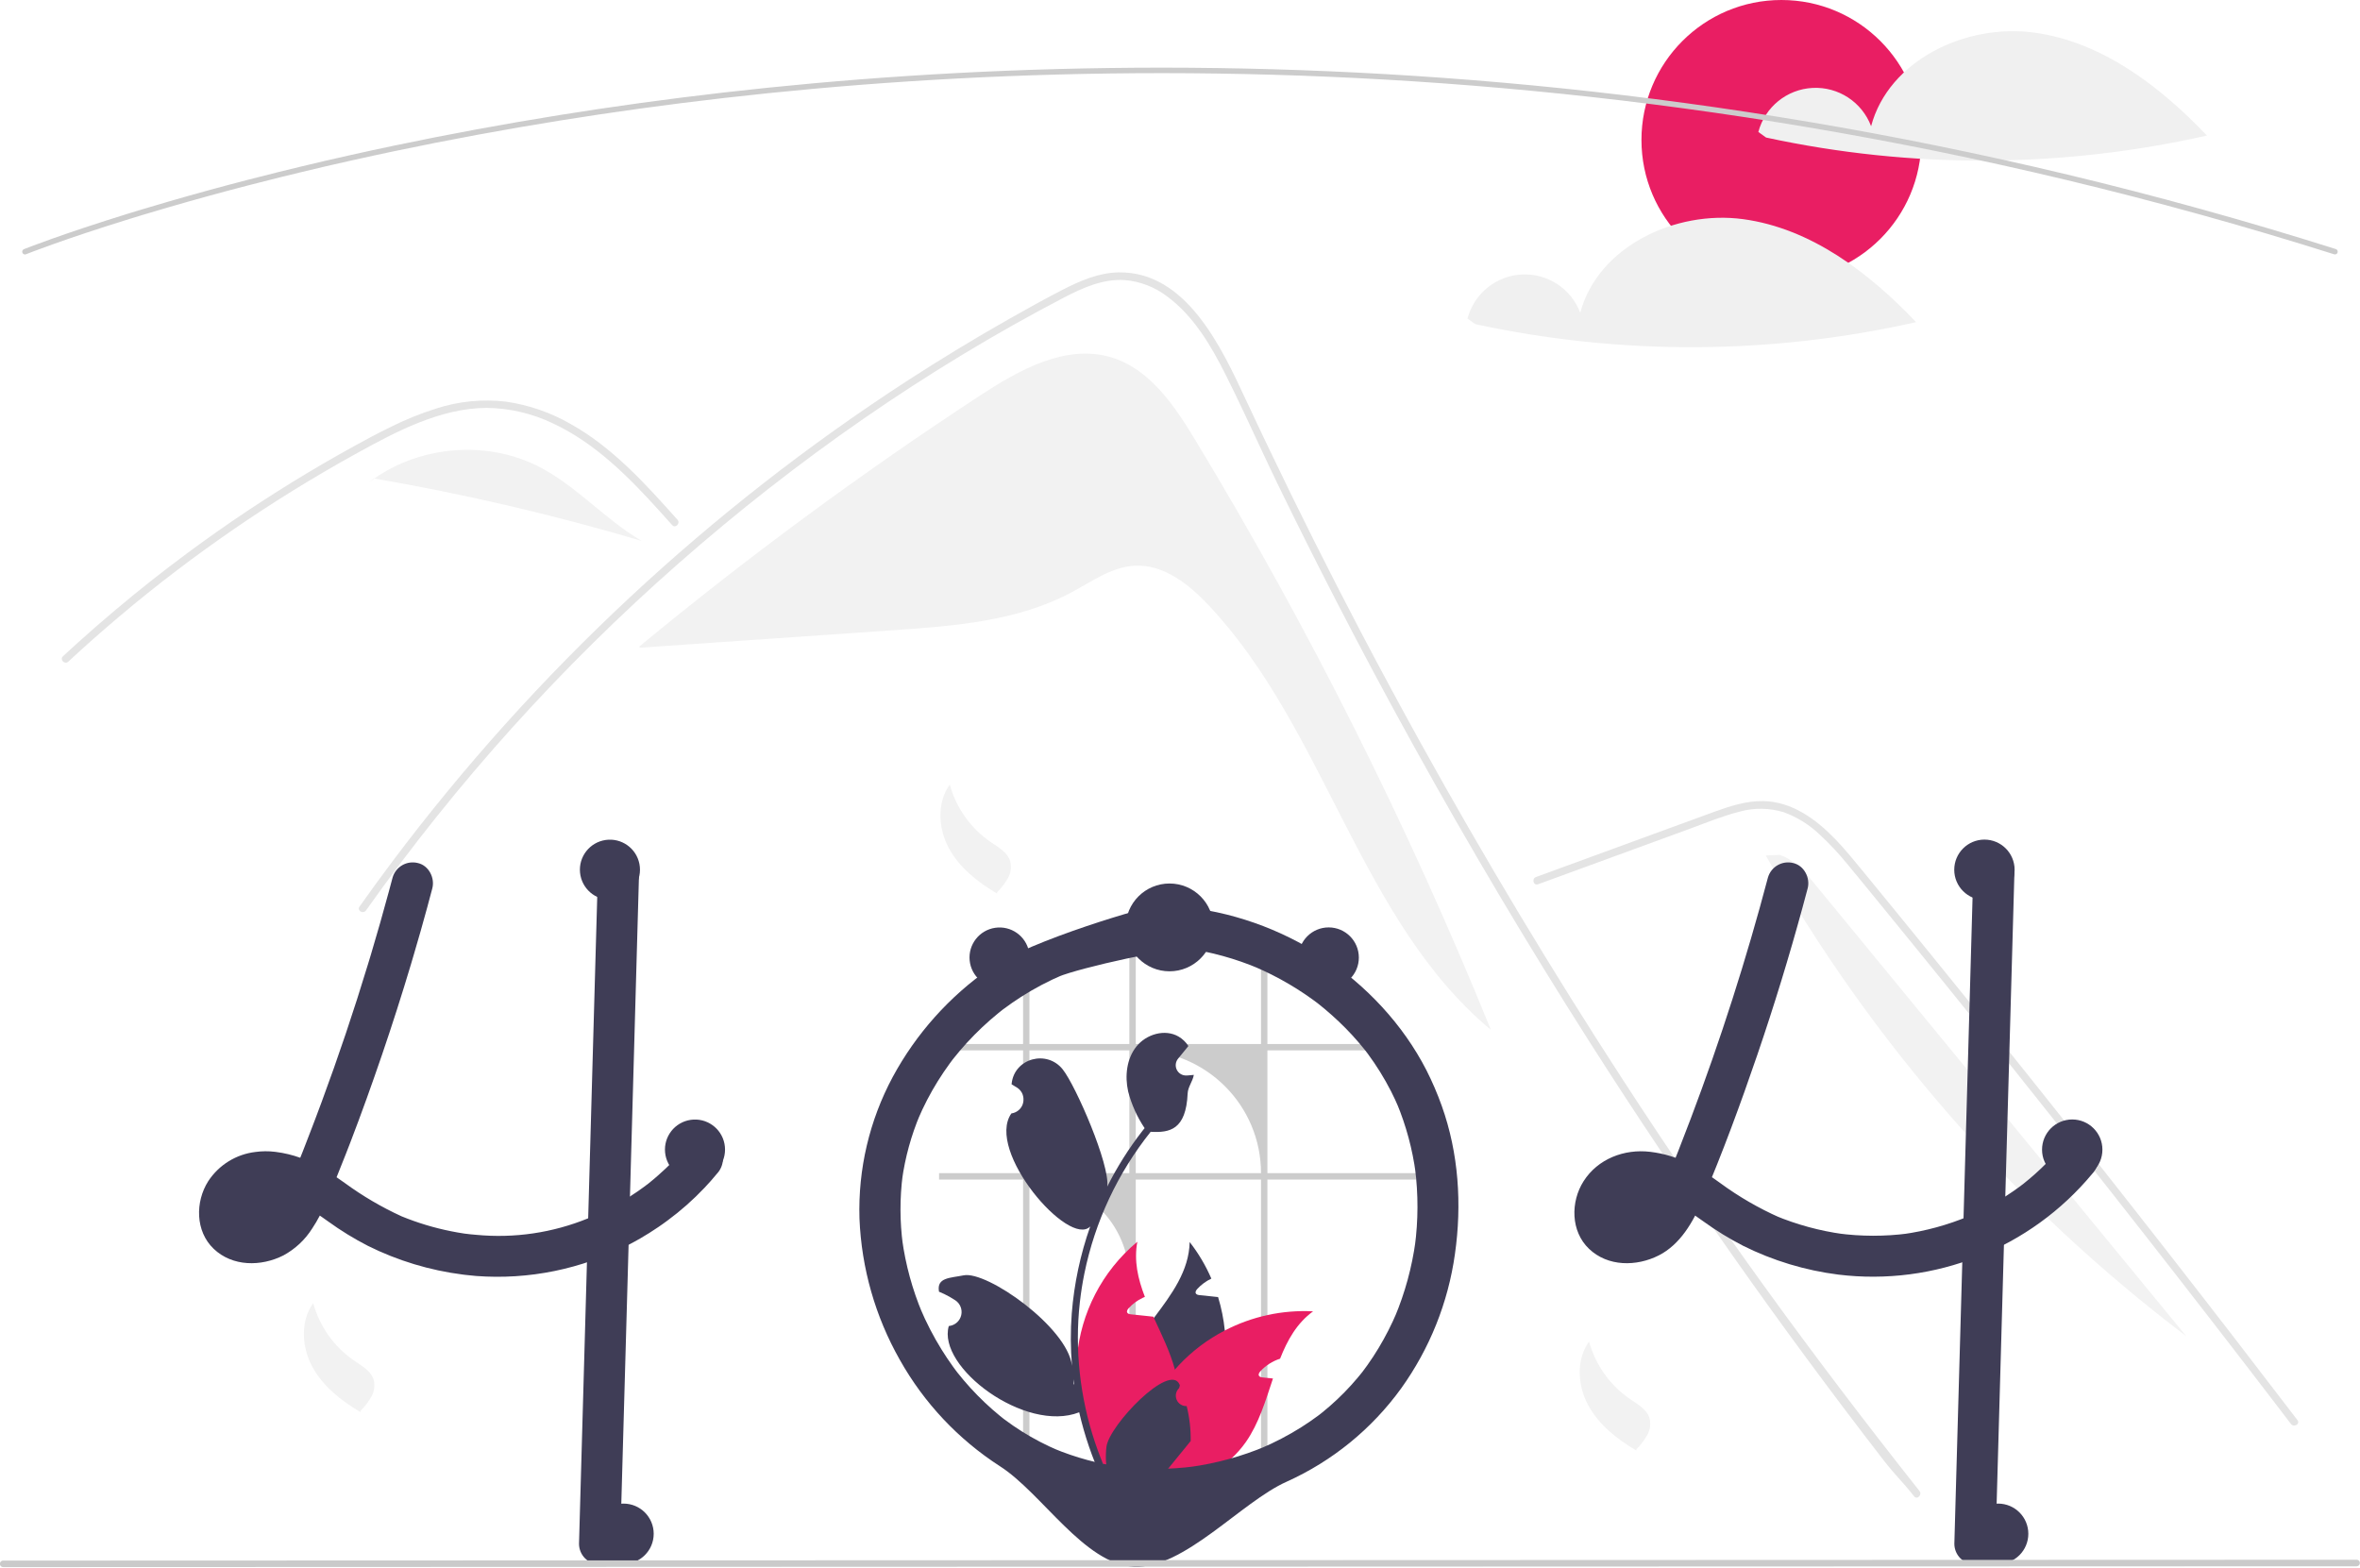
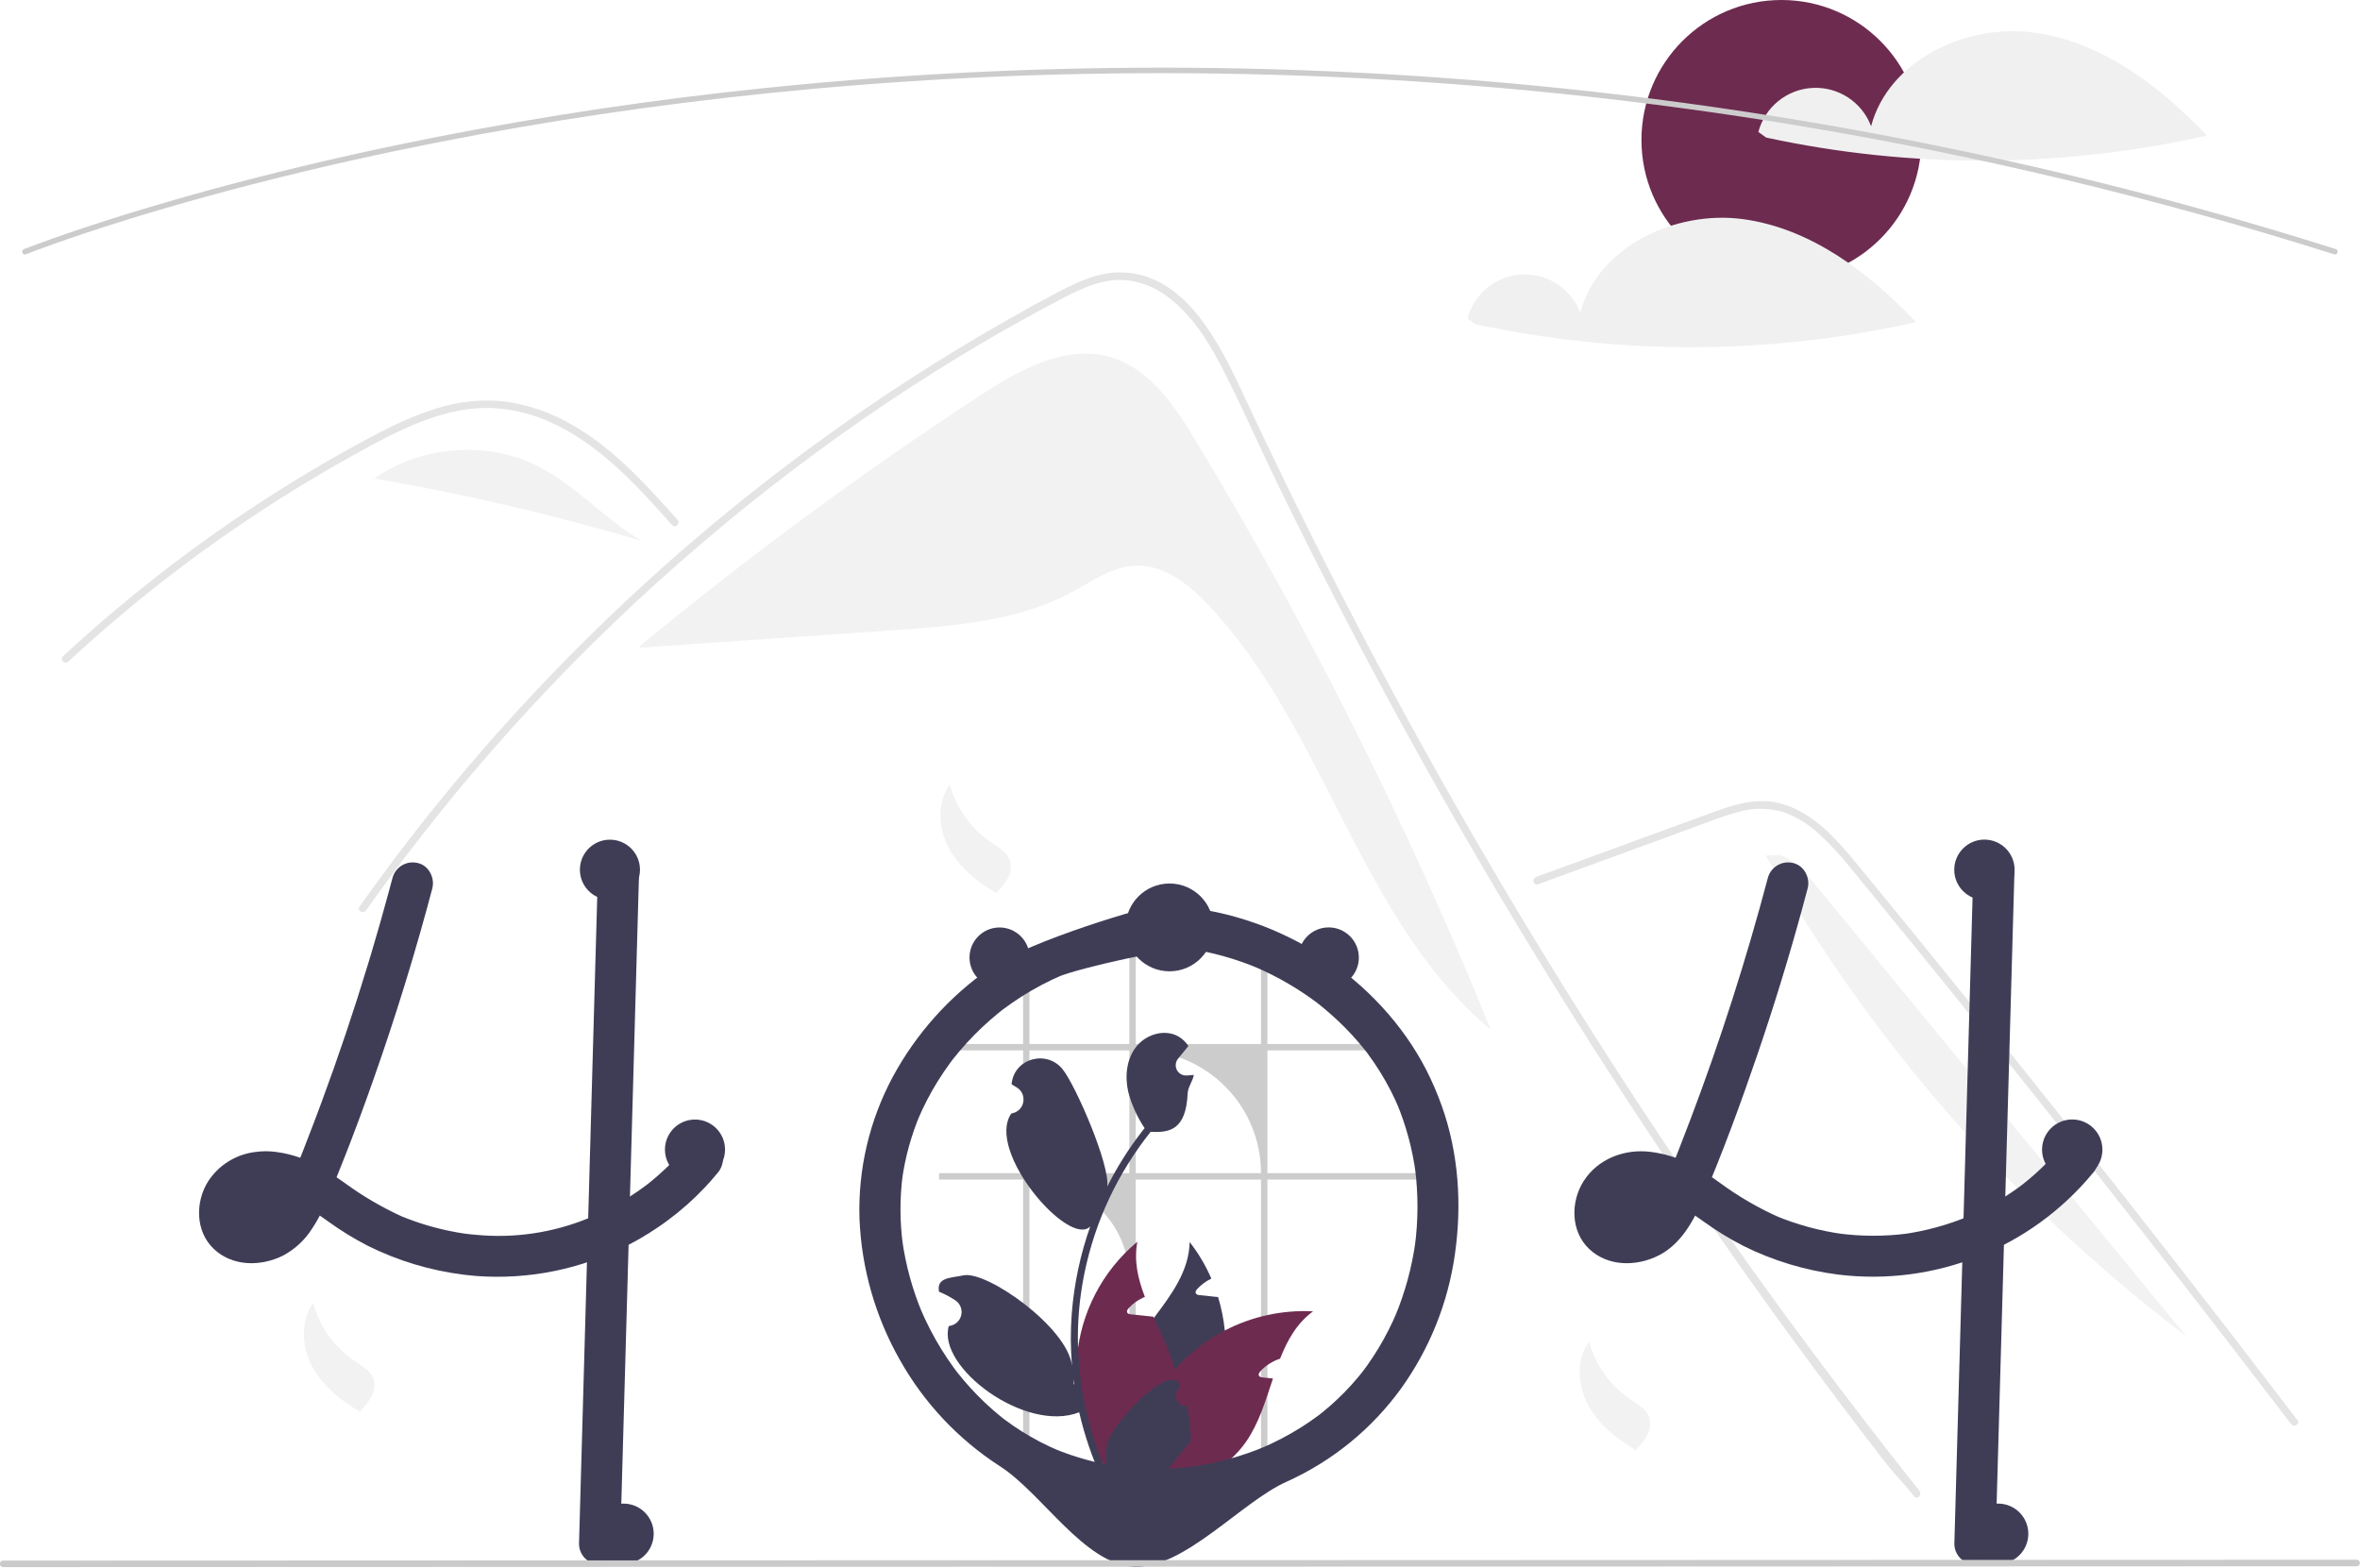
<svg xmlns="http://www.w3.org/2000/svg" data-name="Layer 1" width="860.131" height="571.148" viewBox="0 0 860.131 571.148">
  <path d="M605.67,324.953c-7.669-12.684-16.757-26.228-30.99-30.37-16.482-4.796-33.413,4.732-47.775,14.135a1392.157,1392.157,0,0,0-123.893,91.283l.043.492q46.226-3.188,92.451-6.376c22.265-1.535,45.296-3.283,64.972-13.816,7.467-3.997,14.745-9.336,23.206-9.708,10.512-.462,19.677,6.879,26.88,14.549,42.607,45.371,54.937,114.754,102.738,154.616A1516.995,1516.995,0,0,0,605.67,324.953Z" transform="translate(-169.9343 -164.426)" fill="#f2f2f2" />
  <path d="M867.571,709.781c-4.712-5.95-6.637-7.343-11.285-13.348q-56.764-73.416-106.708-151.792-33.924-53.23-64.483-108.504-14.549-26.278-28.3-52.969-10.67-20.695-20.865-41.638c-1.944-3.988-3.832-7.994-5.711-12.009-4.428-9.442-8.773-18.93-13.439-28.244-5.317-10.616-11.789-21.745-21.553-28.877a29.405,29.405,0,0,0-15.319-5.895c-7.948-.513-15.282,2.769-22.176,6.353-50.439,26.301-97.659,59.276-140.37,96.798A730.778,730.778,0,0,0,303.322,496.247c-1.008,1.439-3.392.064-2.374-1.384q6.009-8.498,12.257-16.813A734.817,734.817,0,0,1,500.805,303.064q18.248-11.826,37.183-22.542c6.362-3.603,12.752-7.16,19.251-10.497,6.371-3.273,13.137-6.215,20.416-6.325,24.77-.385,37.595,27.667,46.405,46.542q4.153,8.911,8.406,17.766,16.075,33.621,33.387,66.628,10.685,20.379,21.837,40.52,34.707,62.718,73.779,122.897c34.506,53.143,68.737,100.089,108.046,149.785C870.596,709.213,868.662,711.175,867.571,709.781Z" transform="translate(-169.9343 -164.426)" fill="#e4e4e4" />
  <path d="M414.916,355.804c-1.439-1.604-2.869-3.209-4.318-4.813-11.422-12.633-23.679-25.118-39.364-32.361a57.11,57.11,0,0,0-23.927-5.546c-8.562.028-16.932,2.273-24.843,5.418-3.74,1.494-7.398,3.19-11.001,4.996-4.116,2.072-8.159,4.281-12.183,6.509q-11.331,6.27-22.368,13.091-21.961,13.572-42.546,29.216-10.671,8.113-20.902,16.758-9.516,8.031-18.646,16.492c-1.302,1.201-3.245-.743-1.944-1.943,1.604-1.494,3.227-2.979,4.85-4.446q6.875-6.215,13.971-12.193,12.939-10.918,26.549-20.993,21.163-15.676,43.783-29.225,11.304-6.765,22.918-12.963c2.338-1.247,4.703-2.466,7.096-3.621a113.116,113.116,0,0,1,16.868-6.866,60.006,60.006,0,0,1,25.476-2.503,66.327,66.327,0,0,1,23.505,8.131c15.401,8.608,27.346,21.919,38.97,34.909C418.033,355.171,416.099,357.124,414.916,355.804Z" transform="translate(-169.9343 -164.426)" fill="#e4e4e4" />
  <path d="M730.477,486.711l36.905-13.498,18.323-6.702c5.968-2.183,11.921-4.667,18.09-6.23a28.539,28.539,0,0,1,16.374.209,37.738,37.738,0,0,1,12.771,7.917,103.64,103.64,0,0,1,10.475,11.186c3.989,4.794,7.92,9.639,11.868,14.467q24.441,29.891,48.563,60.041,24.121,30.15,47.92,60.556,23.857,30.48,47.385,61.216,2.882,3.765,5.76,7.534c1.06,1.388,3.449.02,2.375-1.388Q983.582,650.974,959.549,620.184q-24.092-30.864-48.516-61.466-24.424-30.601-49.179-60.937-6.167-7.558-12.354-15.099c-3.48-4.241-6.92-8.527-10.736-12.474-7.005-7.245-15.758-13.648-26.234-13.822-6.16-.102-12.121,1.852-17.844,3.923-6.17,2.232-12.325,4.506-18.486,6.759l-37.163,13.592-9.291,3.398c-1.649.603-.937,3.262.731,2.652Z" transform="translate(-169.9343 -164.426)" fill="#e4e4e4" />
  <path d="M366.377,334.526c-18.754-9.639-42.771-7.751-60.005,4.291a855.847,855.847,0,0,1,97.371,22.726C390.46,353.759,380.07,341.563,366.377,334.526Z" transform="translate(-169.9343 -164.426)" fill="#f2f2f2" />
  <path d="M306.188,338.784l-3.61,2.935c1.221-1.027,2.491-1.99,3.795-2.901C306.311,338.807,306.249,338.795,306.188,338.784Z" transform="translate(-169.9343 -164.426)" fill="#f2f2f2" />
  <path d="M831.549,486.846c-3.633-4.422-7.56-9.052-12.994-10.848l-5.073.2A575.436,575.436,0,0,0,966.749,651.418Q899.149,569.132,831.549,486.846Z" transform="translate(-169.9343 -164.426)" fill="#f2f2f2" />
  <path d="M516.084,450.367A37.481,37.481,0,0,0,531.015,471.325c2.82,1.92,6.157,3.762,7.122,7.035a8.379,8.379,0,0,1-.874,6.15,24.884,24.884,0,0,1-3.861,5.041l-.137.512c-6.998-4.147-13.656-9.393-17.522-16.551s-4.406-16.539.341-23.145" transform="translate(-169.9343 -164.426)" fill="#f2f2f2" />
  <path d="M749.084,653.367A37.481,37.481,0,0,0,764.015,674.325c2.82,1.92,6.157,3.762,7.122,7.035a8.379,8.379,0,0,1-.874,6.15,24.884,24.884,0,0,1-3.861,5.041l-.137.512c-6.998-4.147-13.656-9.393-17.522-16.551s-4.406-16.539.341-23.145" transform="translate(-169.9343 -164.426)" fill="#f2f2f2" />
  <path d="M284.084,639.367A37.481,37.481,0,0,0,299.015,660.325c2.82,1.92,6.157,3.762,7.122,7.035a8.379,8.379,0,0,1-.874,6.15,24.884,24.884,0,0,1-3.861,5.041l-.137.512c-6.998-4.147-13.656-9.393-17.522-16.551s-4.406-16.539.341-23.145" transform="translate(-169.9343 -164.426)" fill="#f2f2f2" />
-   <circle cx="649.249" cy="51" r="51" fill="#e91e63" />
+   <circle cx="649.249" cy="51" r="51" fill="#6D2B50" />
  <path d="M911.219,176.296c-24.717-3.341-52.935,10.019-59.341,34.124a21.597,21.597,0,0,0-41.094,2.109l2.83,2.027a372.275,372.275,0,0,0,160.659-.726C957.079,195.76,935.935,179.637,911.219,176.296Z" transform="translate(-169.9343 -164.426)" fill="#f0f0f0" />
  <path d="M805.219,244.296c-24.717-3.341-52.935,10.019-59.341,34.124a21.597,21.597,0,0,0-41.094,2.109l2.83,2.027a372.275,372.275,0,0,0,160.659-.726C851.079,263.76,829.935,247.637,805.219,244.296Z" transform="translate(-169.9343 -164.426)" fill="#f0f0f0" />
  <path d="M1020.946,257.154a.982.982,0,0,1-.302-.047C756.237,173.489,523.199,184.424,374.264,208.321c-20.269,3.251-40.591,7.006-60.404,11.161-5.058,1.06-10.306,2.195-15.597,3.378-6.319,1.407-12.554,2.856-18.532,4.306q-3.873.917-7.595,1.849c-3.758.928-7.572,1.895-11.66,2.957-4.568,1.178-9.209,2.413-13.797,3.672a.442.442,0,0,1-.051.015l0.0.001c-5.183,1.415-10.338,2.871-15.323,4.325-2.698.779-5.304,1.548-7.799,2.307-.279.077-.526.151-.776.228l-.536.163c-.311.095-.617.188-.924.275l-.02.006 0.0.001-.812.252c-.968.293-1.912.579-2.841.864-24.545,7.566-38.038,12.949-38.171,13.002a1,1,0,1,1-.744-1.856c.134-.053,13.693-5.463,38.328-13.058.932-.286,1.879-.572,2.85-.866l.754-.234c.026-.01.052-.018.078-.025.305-.087.61-.18.919-.273l.537-.163c.268-.081.531-.161.801-.235,2.479-.754,5.093-1.524,7.798-2.307,4.987-1.455,10.147-2.911,15.334-4.328.016-.006.033-.01.049-.015v-.001c4.604-1.263,9.263-2.503,13.845-3.685,4.094-1.063,7.915-2.032,11.68-2.962q3.738-.93,7.609-1.853c5.985-1.451,12.233-2.902,18.563-4.312,5.299-1.184,10.556-2.322,15.622-3.383,19.843-4.162,40.198-7.923,60.497-11.179C523.096,182.415,756.467,171.463,1021.246,255.201a1.0 1,0,0,1-.301,1.953Z" transform="translate(-169.9343 -164.426)" fill="#ccc" />
  <path d="M432.923,584.266a6.729,6.729,0,0,0-1.7-2.67,6.43,6.43,0,0,0-.92-.71c-2.61-1.74-6.51-2.13-8.99,0a5.81,5.81,0,0,0-.69.71q-1.11,1.365-2.28,2.67c-1.28,1.46-2.59,2.87-3.96,4.24-.39.38-.78.77-1.18,1.15-.23.23-.46.45-.69.67-.88.84-1.78,1.65-2.69,2.45-.48.43-.96.85-1.45,1.26-.73.61-1.46,1.22-2.2,1.81-.07.05-.14.1-.21.16-.02.01-.03.03-.05.04-.01,0-.02,0-.03.02a.179.179,0,0,0-.07.05c-.22.15-.37.25-.48.34.04-.02.08-.05.12-.07-.18.14-.37.28-.55.42-1.75,1.29-3.54,2.53-5.37,3.69a99.21,99.21,0,0,1-14.22,7.55c-.33.13-.67.27-1.01.4a85.97,85.97,0,0,1-40.85,6.02q-2.13-.165-4.26-.45c-1.64-.24-3.27-.53-4.89-.86a97.932,97.932,0,0,1-18.02-5.44,118.652,118.652,0,0,1-20.66-12.12c-1-.71-2.01-1.42-3.02-2.11,1.15-2.82,2.28-5.64,3.38-8.48.55-1.37,1.08-2.74,1.6-4.12,4.09-10.63,7.93-21.36,11.61-32.13q5.58-16.365,10.53-32.92.51-1.68.99-3.36,2.595-8.745,4.98-17.53c.15-.57.31-1.13.45-1.7q.69-2.52,1.35-5.04c1-3.79-1.26-8.32-5.24-9.23a7.634,7.634,0,0,0-9.22,5.24c-.43,1.62-.86,3.23-1.3,4.85q-3.165,11.745-6.66,23.41-.51,1.68-1.02,3.36-7.71,25.41-16.93,50.31-1.11,3.015-2.25,6.01c-.37.98-.74,1.96-1.12,2.94-.73,1.93-1.48,3.86-2.23,5.79-.43,1.13-.87,2.26-1.31,3.38-.29.71-.57,1.42-.85,2.12a41.809,41.809,0,0,0-8.81-2.12l-.48-.06a27.397,27.397,0,0,0-7.01.06,23.914,23.914,0,0,0-17.24,10.66c-4.77,7.51-4.71,18.25,1.98,24.63,6.89,6.57,17.32,6.52,25.43,2.41a28.351,28.351,0,0,0,10.52-9.86,50.569,50.569,0,0,0,2.74-4.65c.21.14.42.28.63.43.8.56,1.6,1.13,2.39,1.69a111.738,111.738,0,0,0,14.51,8.91,108.359,108.359,0,0,0,34.62,10.47c.27.03.53.07.8.1,1.33.17,2.67.3,4.01.41a103.782,103.782,0,0,0,55.58-11.36q2.175-1.125,4.31-2.36,3.315-1.92,6.48-4.08c1.15-.78,2.27-1.57,3.38-2.4a101.042,101.042,0,0,0,13.51-11.95q2.355-2.475,4.51-5.11a8.061,8.061,0,0,0,2.2-5.3A7.564,7.564,0,0,0,432.923,584.266Zm-165.59,23.82c.21-.15.42-.31.62-.47C267.893,607.766,267.603,607.936,267.333,608.086Zm3.21-3.23c-.23.26-.44.52-.67.78a23.366,23.366,0,0,1-2.25,2.2c-.11.1-.23.2-.35.29a.01.01,0,0,0-.01.01,3.804,3.804,0,0,0-.42.22q-.645.39-1.32.72a17.005,17.005,0,0,1-2.71.75,16.799,16.799,0,0,1-2.13.02h-.02a14.823,14.823,0,0,1-1.45-.4c-.24-.12-.47-.26-.7-.4-.09-.08-.17-.16-.22-.21a2.44,2.44,0,0,1-.27-.29.01.01,0,0,0-.01-.01c-.11-.2-.23-.4-.34-.6a.031.031,0,0,1-.01-.02c-.08-.25-.15-.51-.21-.77a12.511,12.511,0,0,1,.01-1.37,13.467,13.467,0,0,1,.54-1.88,11.068,11.068,0,0,1,.69-1.26c.02-.04.12-.2.23-.38.01-.01.01-.01.01-.02.15-.17.3-.35.46-.51.27-.3.56-.56.85-.83a18.022,18.022,0,0,1,1.75-1.01,19.481,19.481,0,0,1,2.93-.79,24.989,24.989,0,0,1,4.41.04,30.301,30.301,0,0,1,4.1,1.01,36.945,36.945,0,0,1-2.77,4.54C270.623,604.746,270.583,604.806,270.543,604.856Zm-11.12-3.29a2.18,2.18,0,0,1-.31.39A1.409,1.409,0,0,1,259.423,601.566Z" transform="translate(-169.9343 -164.426)" fill="#3f3d56" />
  <path d="M402.863,482.136q-.135,4.71-.27,9.42-.285,10.455-.59,20.92-.315,11.775-.66,23.54-.165,6.075-.34,12.15-.465,16.365-.92,32.72c-.03,1.13-.07,2.25-.1,3.38q-.225,8.115-.45,16.23-.255,8.805-.5,17.61-.18,6.6-.37,13.21-1.35,47.895-2.7,95.79a7.648,7.648,0,0,1-7.5,7.5,7.561,7.561,0,0,1-7.5-7.5q.75-26.94,1.52-53.88.675-24.36,1.37-48.72.225-8.025.45-16.06.345-12.09.68-24.18c.03-1.13.07-2.25.1-3.38.02-.99.05-1.97.08-2.96q.66-23.475,1.32-46.96.27-9.24.52-18.49.3-10.545.6-21.08c.09-3.09.17-6.17.26-9.26a7.648,7.648,0,0,1,7.5-7.5A7.561,7.561,0,0,1,402.863,482.136Z" transform="translate(-169.9343 -164.426)" fill="#3f3d56" />
  <path d="M814.291,484.217a893.238,893.238,0,0,1-28.161,87.941c-3.007,7.946-6.083,15.877-9.371,23.712l.756-1.792a54.583,54.583,0,0,1-5.59,10.612q-.229.321-.467.636,1.166-1.49.443-.589c-.254.301-.505.602-.768.895a23.664,23.664,0,0,1-2.249,2.203q-.301.258-.612.504l.938-.729c-.109.257-.873.597-1.111.743a18.254,18.254,0,0,1-2.405,1.219l1.792-.756a19.086,19.086,0,0,1-4.231,1.161l1.994-.268a17.021,17.021,0,0,1-4.298.046l1.994.268a14.002,14.002,0,0,1-3.405-.917l1.792.756a12.012,12.012,0,0,1-1.679-.896c-.271-.177-1.105-.809-.015.025,1.133.866.146.074-.088-.156-.194-.192-.37-.4-.56-.595-.882-.905.996,1.557.397.499a18.182,18.182,0,0,1-.878-1.637l.756,1.792a11.925,11.925,0,0,1-.728-2.651l.268,1.994a13.651,13.651,0,0,1-.003-3.405l-.268,1.994a15.964,15.964,0,0,1,.995-3.68l-.756,1.792a16.729,16.729,0,0,1,1.178-2.298,6.729,6.729,0,0,1,.729-1.071c.049.016-1.269,1.513-.569.757.183-.198.354-.406.539-.602.296-.314.614-.601.926-.898,1.045-.994-1.462.966-.257.179a19.049,19.049,0,0,1,2.749-1.499l-1.792.756a20.311,20.311,0,0,1,4.995-1.34l-1.994.268a25.628,25.628,0,0,1,6.461.076l-1.994-.268a33.211,33.211,0,0,1,7.892,2.22l-1.792-.756c5.39,2.314,10.163,5.749,14.928,9.118a111.95,111.95,0,0,0,14.506,8.906,108.388,108.388,0,0,0,34.622,10.474,103.933,103.933,0,0,0,92.586-36.752,8.078,8.078,0,0,0,2.197-5.303,7.632,7.632,0,0,0-2.197-5.303c-2.752-2.526-7.949-3.239-10.607,0a95.636,95.636,0,0,1-8.107,8.727q-2.017,1.914-4.142,3.71-1.214,1.026-2.461,2.011c-.393.311-1.619,1.138.263-.197-.431.306-.845.64-1.271.955a99.269,99.269,0,0,1-20.332,11.565l1.792-.756a96.836,96.836,0,0,1-24.171,6.622l1.994-.268a97.643,97.643,0,0,1-25.754-.038l1.994.268a99.8,99.8,0,0,1-24.857-6.77l1.792.756a116.025,116.025,0,0,1-21.736-12.591,86.877,86.877,0,0,0-11.113-6.994,42.824,42.824,0,0,0-14.438-4.389c-9.439-1.111-19.057,2.566-24.246,10.72-4.776,7.505-4.714,18.244,1.974,24.625,6.888,6.572,17.318,6.517,25.436,2.406,7.817-3.959,12.513-12.185,15.815-19.942,7.431-17.455,14.01-35.314,20.14-53.263q9.097-26.637,16.499-53.813.917-3.366,1.807-6.739c1.001-3.789-1.261-8.32-5.238-9.226a7.633,7.633,0,0,0-9.226,5.238Z" transform="translate(-169.9343 -164.426)" fill="#3f3d56" />
  <path d="M889.124,482.136l-2.7,95.793-2.685,95.294-1.518,53.884a7.565,7.565,0,0,0,7.5,7.5,7.649,7.649,0,0,0,7.5-7.5l2.7-95.793,2.685-95.294,1.518-53.884a7.565,7.565,0,0,0-7.5-7.5,7.649,7.649,0,0,0-7.5,7.5Z" transform="translate(-169.9343 -164.426)" fill="#3f3d56" />
  <path d="M629.526,700.361h2.329V594.319h54.329v-2.323H631.855V547.252H673.81q-.923-1.173-1.899-2.317H631.855V515.382c-.77-.328-1.547-.645-2.329-.944V544.935h-45.652V507.07c-.782.036-1.553.09-2.329.155v37.71h-36.42V516.684c-.782.346-1.553.711-2.317,1.093V544.935h-30.616v2.317h30.616v44.744h-30.616v2.323h30.616V700.361h2.317V594.319a36.413,36.413,0,0,1,36.42,36.42v69.622h2.329V594.319h45.652Zm-84.401-108.365V547.252h36.42v44.744Zm38.749,0V547.252h.914a44.741,44.741,0,0,1,44.738,44.744Z" transform="translate(-169.9343 -164.426)" opacity="0.2" />
  <path d="M615.303,668.566a63.059,63.059,0,0,1-20.05,33.7c-.74.64-1.48,1.26-2.25,1.87q-2.805.255-5.57.52c-1.53.14-3.04.29-4.54.43l-.27.03-.19-1.64-.76-6.64a37.623,37.623,0,0,1-3.3-32.44c2.64-7.12,7.42-13.41,12.12-19.65,6.49-8.62,12.8-17.14,13.03-27.65a60.544,60.544,0,0,1,7.9,13.33,16.432,16.432,0,0,0-5.12,3.77c-.41.45-.82,1.08-.54,1.62.24.46.84.57,1.36.63,1.25.13,2.51.26,3.76.39,1,.11,2,.21,3,.32a63.99,63.99,0,0,1,2.45,12.18A61.189,61.189,0,0,1,615.303,668.566Z" transform="translate(-169.9343 -164.426)" fill="#3f3d56" />
-   <path d="M648.503,642.356c-5.9,4.29-9.35,10.46-12.03,17.26a16.628,16.628,0,0,0-7.17,4.58c-.41.45-.82,1.08-.54,1.62.24.46.84.57,1.36.63,1.25.13,2.51.26,3.76.39-2.68,8.04-5.14,16.36-9.88,23.15a36.989,36.989,0,0,1-12.03,10.91,38.492,38.492,0,0,1-4.02,1.99q-7.62.585-14.95,1.25-2.805.255-5.57.52c-1.53.14-3.04.29-4.54.43q-.015-.825,0-1.65a63.304,63.304,0,0,1,15.25-39.86c.45-.52.91-1.03,1.38-1.54a61.792,61.792,0,0,1,16.81-12.7A62.654,62.654,0,0,1,648.503,642.356Z" transform="translate(-169.9343 -164.426)" fill="#e91e63" />
-   <path d="M589.163,699.526l-1.15,3.4-.58,1.73c-1.53.14-3.04.29-4.54.43l-.27.03c-1.66.17-3.31.34-4.96.51-.43-.5-.86-1.01-1.28-1.53a62.03,62.03,0,0,1,8.07-87.11c-1.32,6.91.22,13.53,2.75,20.1-.27.11-.53.22-.78.34a16.432,16.432,0,0,0-5.12,3.77c-.41.45-.82,1.08-.54,1.62.24.46.84.57,1.36.63,1.25.13,2.51.26,3.76.39,1,.11,2,.21,3,.32q.705.075,1.41.15c.07.15.13.29.2.44,2.85,6.18,5.92,12.39,7.65,18.83a43.666,43.666,0,0,1,1.02,4.91A37.604,37.604,0,0,1,589.163,699.526Z" transform="translate(-169.9343 -164.426)" fill="#e91e63" />
+   <path d="M648.503,642.356c-5.9,4.29-9.35,10.46-12.03,17.26a16.628,16.628,0,0,0-7.17,4.58c-.41.45-.82,1.08-.54,1.62.24.46.84.57,1.36.63,1.25.13,2.51.26,3.76.39-2.68,8.04-5.14,16.36-9.88,23.15a36.989,36.989,0,0,1-12.03,10.91,38.492,38.492,0,0,1-4.02,1.99q-7.62.585-14.95,1.25-2.805.255-5.57.52c-1.53.14-3.04.29-4.54.43q-.015-.825,0-1.65a63.304,63.304,0,0,1,15.25-39.86c.45-.52.91-1.03,1.38-1.54a61.792,61.792,0,0,1,16.81-12.7A62.654,62.654,0,0,1,648.503,642.356Z" transform="translate(-169.9343 -164.426)" fill="#6D2B50" />
+   <path d="M589.163,699.526l-1.15,3.4-.58,1.73c-1.53.14-3.04.29-4.54.43l-.27.03c-1.66.17-3.31.34-4.96.51-.43-.5-.86-1.01-1.28-1.53a62.03,62.03,0,0,1,8.07-87.11c-1.32,6.91.22,13.53,2.75,20.1-.27.11-.53.22-.78.34a16.432,16.432,0,0,0-5.12,3.77c-.41.45-.82,1.08-.54,1.62.24.46.84.57,1.36.63,1.25.13,2.51.26,3.76.39,1,.11,2,.21,3,.32q.705.075,1.41.15c.07.15.13.29.2.44,2.85,6.18,5.92,12.39,7.65,18.83a43.666,43.666,0,0,1,1.02,4.91A37.604,37.604,0,0,1,589.163,699.526Z" transform="translate(-169.9343 -164.426)" fill="#6D2B50" />
  <path d="M689.821,554.487c-8.609-16.792-21.946-30.921-37.632-41.304a114.237,114.237,0,0,0-52.563-18.38q-3.69-.335-7.399-.393c-2.921-.044-46.866,12.632-61.587,22.982a114.295,114.295,0,0,0-35.333,39.527,102.5,102.5,0,0,0-12.126,51.633,113.564,113.564,0,0,0,14.703,51.476,110.475,110.475,0,0,0,36.444,38.746C549.667,708.561,565.074,734.51,583.183,735.426c18.246.923,39.054-23.555,55.695-30.987a104.425,104.425,0,0,0,41.726-34.005,110.25,110.25,0,0,0,19.599-48.948c2.574-18.083,1.374-36.733-4.801-54.016a111.86,111.86,0,0,0-5.58-12.983c-1.78-3.505-6.996-4.796-10.261-2.691a7.68,7.68,0,0,0-2.691,10.261q1.568,3.088,2.915,6.278l-.756-1.792a101.151,101.151,0,0,1,6.876,25.538l-.268-1.994a109.229,109.229,0,0,1-.066,28.683l.268-1.994a109.734,109.734,0,0,1-7.555,27.674l.756-1.792a104.212,104.212,0,0,1-6.672,13.098q-1.923,3.186-4.081,6.222c-.632.888-1.283,1.761-1.939,2.631-.856,1.136,1.167-1.483.282-.369-.151.19-.3.38-.452.569q-.681.852-1.382,1.688a93.613,93.613,0,0,1-10.176,10.384q-1.366,1.192-2.778,2.331c-.469.378-.932.773-1.421,1.125.019-.013,1.58-1.199.656-.511-.29.216-.579.436-.87.652q-2.91,2.156-5.974,4.092a103.485,103.485,0,0,1-14.756,7.713l1.792-.756a109.215,109.215,0,0,1-27.597,7.552l1.994-.268a108.154,108.154,0,0,1-28.589.051l1.994.268a99.835,99.835,0,0,1-25.095-6.784l1.792.756a93.643,93.643,0,0,1-13.416-6.991q-3.174-2-6.184-4.247c-.286-.214-.57-.43-.855-.645-.915-.691.658.51.67.518a19.169,19.169,0,0,1-1.535-1.225q-1.454-1.184-2.861-2.422a101.989,101.989,0,0,1-10.493-10.709q-1.213-1.434-2.374-2.911c-.335-.426-.947-1.29.404.529-.178-.239-.362-.474-.542-.712q-.647-.858-1.276-1.728-2.203-3.048-4.188-6.246a109.29,109.29,0,0,1-7.805-15.108l.756,1.792a106.588,106.588,0,0,1-7.34-26.837l.268,1.994a97.866,97.866,0,0,1-.048-25.636l-.268,1.994A94.673,94.673,0,0,1,505.276,570.55l-.756,1.792a101.557,101.557,0,0,1,7.195-13.856q2.066-3.323,4.378-6.485.525-.718,1.062-1.428c.324-.428,1.215-1.493-.305.388.149-.184.293-.374.439-.56q1.269-1.608,2.6-3.165A107.402,107.402,0,0,1,530.772,536.215q1.474-1.292,2.995-2.529.691-.562,1.391-1.113c.187-.147.376-.291.562-.439-1.997,1.59-.555.433-.102.093q3.134-2.348,6.435-4.461a103.644,103.644,0,0,1,15.387-8.108l-1.792.756c7.76-3.258,42.141-10.949,48.394-10.11l-1.994-.268A106.225,106.225,0,0,1,628.768,517.419l-1.792-.756a110.313,110.313,0,0,1,12.6,6.329q3.043,1.784,5.967,3.763,1.384.937,2.738,1.915.677.489,1.346.989c.248.185.494.373.741.558,1.039.779-1.431-1.128-.342-.267a110.843,110.843,0,0,1,10.368,9.253q2.401,2.445,4.637,5.045,1.147,1.334,2.246,2.708c.364.455,1.605,2.101.084.085.372.493.747.982,1.114,1.479a97.977,97.977,0,0,1,8.392,13.538c1.793,3.498,6.987,4.802,10.261,2.691A7.677,7.677,0,0,0,689.821,554.487Z" transform="translate(-169.9343 -164.426)" fill="#3f3d56" />
  <path d="M602.431,676.882a3.78,3.78,0,0,1-2.739-6.551c.095-.379.164-.651.259-1.03q-.051-.124-.103-.247c-3.48-8.298-25.685,14.833-26.645,22.632a30.029,30.029,0,0,0,.527,10.328A120.392,120.392,0,0,1,562.778,652.01a116.202,116.202,0,0,1,.721-12.963q.597-5.293,1.657-10.511a121.787,121.787,0,0,1,24.151-51.616c6.874.384,12.898-.663,13.48-13.985.103-2.37,1.861-4.422,2.248-6.756-.656.086-1.323.14-1.979.183-.204.011-.42.021-.624.032l-.077.003a3.745,3.745,0,0,1-3.076-6.101q.425-.523.851-1.046c.43-.538.871-1.065,1.302-1.603a1.865,1.865,0,0,0,.14-.161c.495-.613.99-1.216,1.485-1.829a10.829,10.829,0,0,0-3.55-3.432c-4.959-2.905-11.801-.893-15.384,3.593-3.593,4.486-4.271,10.779-3.023,16.384a43.398,43.398,0,0,0,6.003,13.383c-.269.344-.549.678-.818,1.022a122.574,122.574,0,0,0-12.794,20.268c1.016-7.939-11.412-36.608-16.218-42.681-5.773-7.294-17.611-4.111-18.628,5.136q-.015.134-.029.268,1.071.604,2.096,1.282a5.127,5.127,0,0,1-2.067,9.33l-.105.016c-9.556,13.644,21.077,49.155,28.745,41.181a125.11,125.11,0,0,0-6.734,31.693,118.664,118.664,0,0,0,.086,19.16l-.032-.226C558.902,648.154,529.674,627.514,521.139,629.233c-4.917.99-9.76.765-9.013,5.725q.018.119.036.237a34.442,34.442,0,0,1,3.862,1.861q1.071.604,2.096,1.282a5.127,5.127,0,0,1-2.067,9.33l-.105.016c-.075.011-.14.022-.215.032-4.35,14.966,27.907,39.12,47.518,31.435h.011a125.075,125.075,0,0,0,8.402,24.528H601.679c.108-.334.204-.678.301-1.011a34.102,34.102,0,0,1-8.305-.495c2.227-2.733,4.454-5.487,6.681-8.219a1.861,1.861,0,0,0,.14-.161c1.13-1.398,2.27-2.786,3.399-4.185l.001-.002a49.952,49.952,0,0,0-1.464-12.725Zm-34.371-67.613.016-.021-.016.043Zm-6.648,59.932-.258-.581c.011-.42.011-.839,0-1.269,0-.118-.021-.237-.021-.355.097.742.183,1.485.29,2.227Z" transform="translate(-169.9343 -164.426)" fill="#3f3d56" />
  <circle cx="95.249" cy="439" r="11" fill="#3f3d56" />
  <circle cx="227.249" cy="559" r="11" fill="#3f3d56" />
  <circle cx="728.249" cy="559" r="11" fill="#3f3d56" />
  <circle cx="755.249" cy="419" r="11" fill="#3f3d56" />
  <circle cx="723.249" cy="317" r="11" fill="#3f3d56" />
  <path d="M434.183,583.426a10.949,10.949,0,1,1-.21-2.16A10.992,10.992,0,0,1,434.183,583.426Z" transform="translate(-169.9343 -164.426)" fill="#3f3d56" />
  <circle cx="484.249" cy="349" r="11" fill="#3f3d56" />
  <path d="M545.183,513.426a10.949,10.949,0,1,1-.21-2.16A10.992,10.992,0,0,1,545.183,513.426Z" transform="translate(-169.9343 -164.426)" fill="#3f3d56" />
  <path d="M403.183,481.426a10.949,10.949,0,1,1-.21-2.16A10.992,10.992,0,0,1,403.183,481.426Z" transform="translate(-169.9343 -164.426)" fill="#3f3d56" />
  <circle cx="599.249" cy="443" r="11" fill="#3f3d56" />
  <circle cx="426.249" cy="338" r="16" fill="#3f3d56" />
  <path d="M1028.875,735.267l-857.75.307a1.191,1.191,0,1,1,0-2.381l857.75-.307a1.191,1.191,0,0,1,0,2.381Z" transform="translate(-169.9343 -164.426)" fill="#cacaca" />
</svg>
